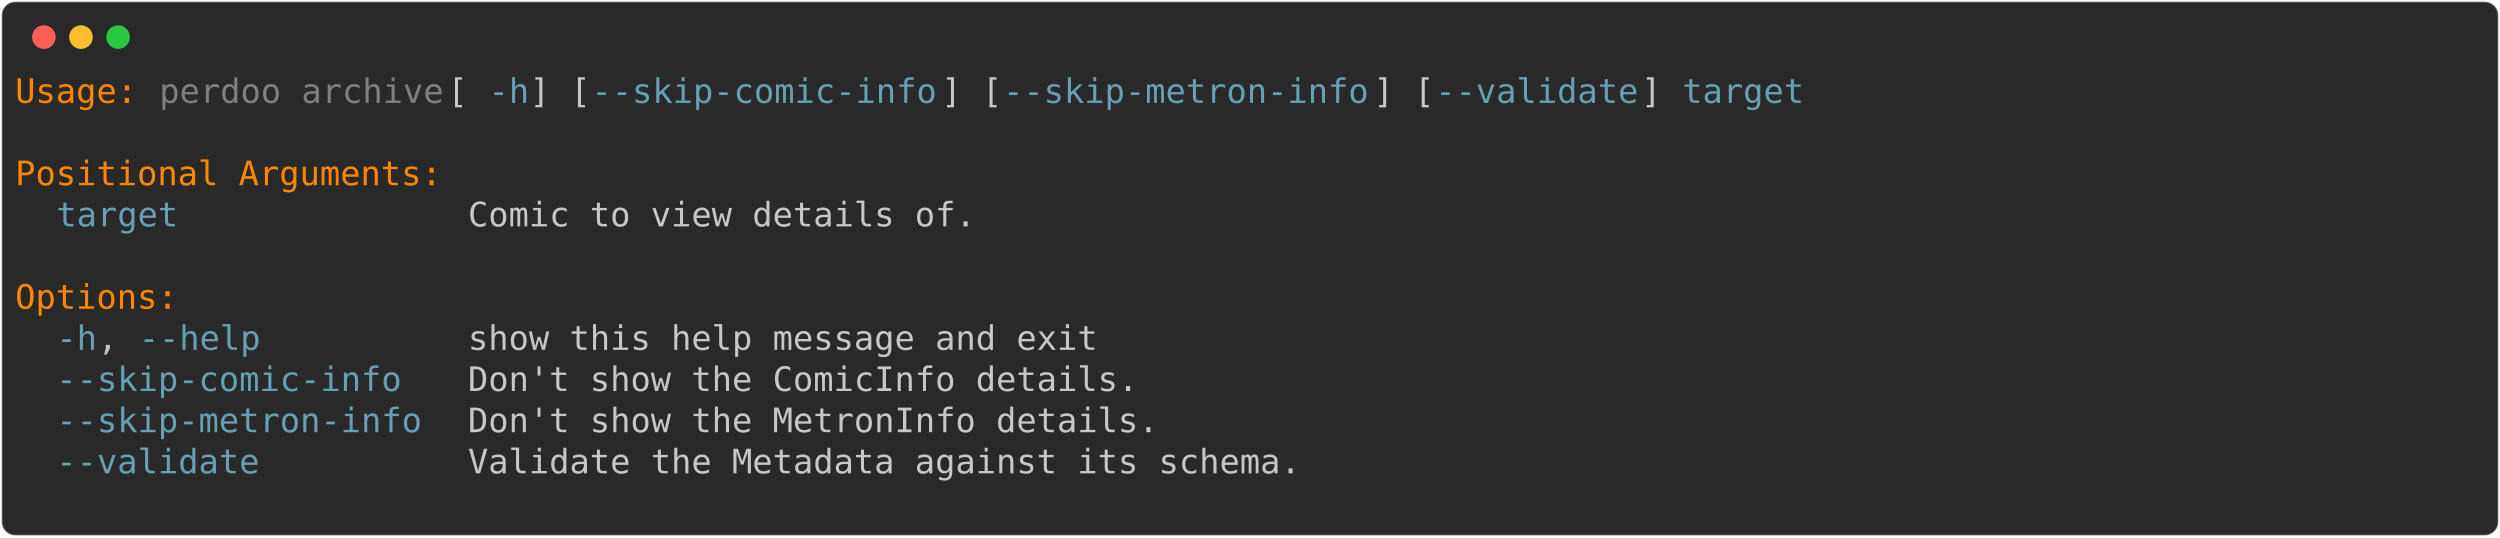
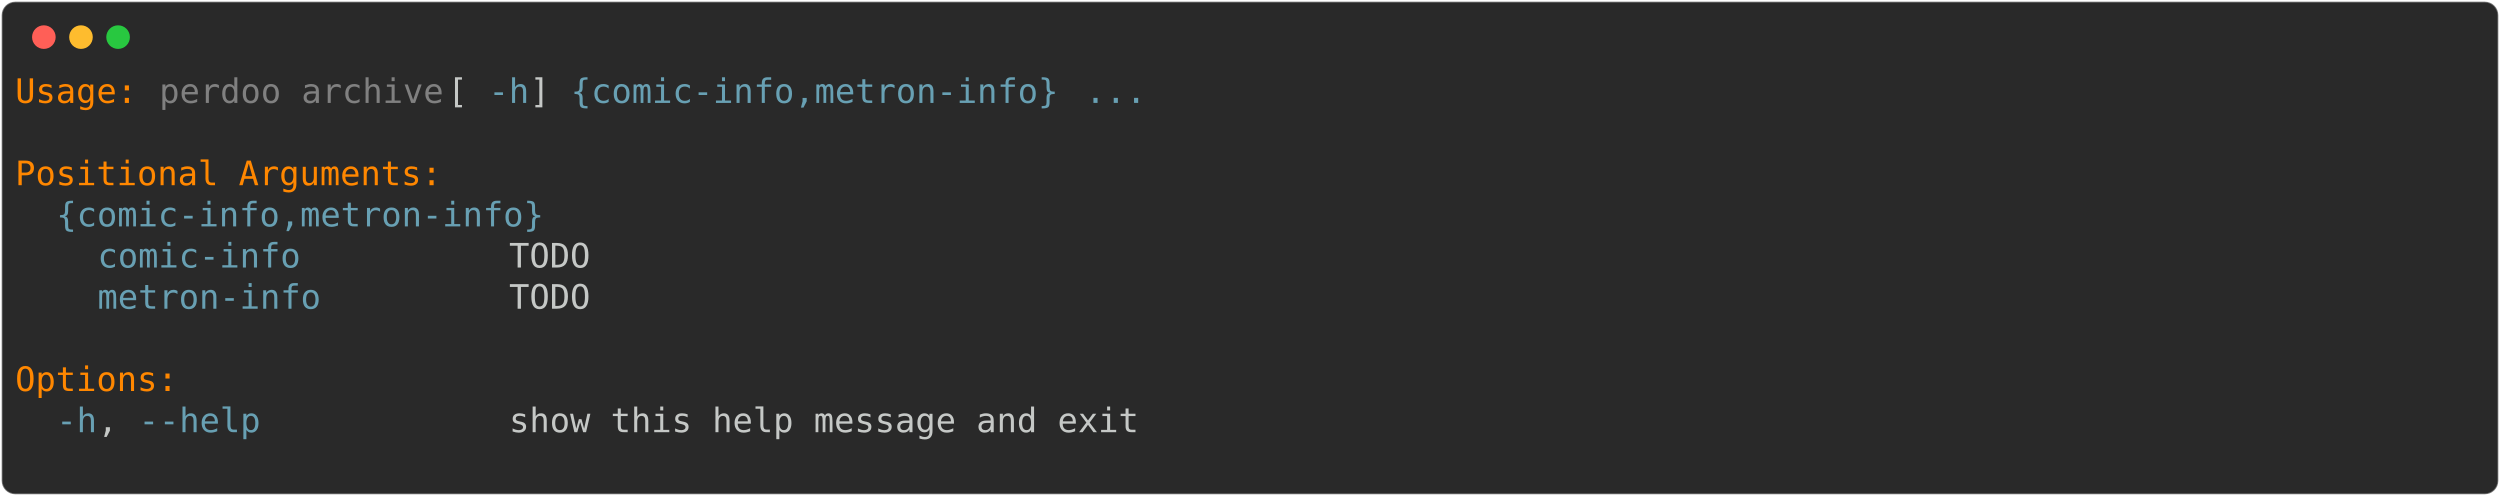
- <svg xmlns="http://www.w3.org/2000/svg" class="rich-terminal" viewBox="0 0 1482 318.4">
+ <svg xmlns="http://www.w3.org/2000/svg" class="rich-terminal" viewBox="0 0 1482 294.0">
  <style>

    @font-face {
        font-family: "Fira Code";
        src: local("FiraCode-Regular"),
                url("https://cdnjs.cloudflare.com/ajax/libs/firacode/6.2.0/woff2/FiraCode-Regular.woff2") format("woff2"),
                url("https://cdnjs.cloudflare.com/ajax/libs/firacode/6.2.0/woff/FiraCode-Regular.woff") format("woff");
        font-style: normal;
        font-weight: 400;
    }
    @font-face {
        font-family: "Fira Code";
        src: local("FiraCode-Bold"),
                url("https://cdnjs.cloudflare.com/ajax/libs/firacode/6.2.0/woff2/FiraCode-Bold.woff2") format("woff2"),
                url("https://cdnjs.cloudflare.com/ajax/libs/firacode/6.2.0/woff/FiraCode-Bold.woff") format("woff");
        font-style: bold;
        font-weight: 700;
    }

-     .terminal-3930509707-matrix {
+     .terminal-781519013-matrix {
        font-family: Fira Code, monospace;
        font-size: 20px;
        line-height: 24.4px;
        font-variant-east-asian: full-width;
    }

-     .terminal-3930509707-title {
+     .terminal-781519013-title {
        font-size: 18px;
        font-weight: bold;
        font-family: arial;
    }

-     .terminal-3930509707-r1 { fill: #ff8700 }
- .terminal-3930509707-r2 { fill: #c5c8c6 }
- .terminal-3930509707-r3 { fill: #808080 }
- .terminal-3930509707-r4 { fill: #68a0b3 }
+     .terminal-781519013-r1 { fill: #ff8700 }
+ .terminal-781519013-r2 { fill: #c5c8c6 }
+ .terminal-781519013-r3 { fill: #808080 }
+ .terminal-781519013-r4 { fill: #68a0b3 }
    </style>
  <defs>
-     <clipPath id="terminal-3930509707-clip-terminal">
-       <rect x="0" y="0" width="1463.0" height="267.4" />
+     <clipPath id="terminal-781519013-clip-terminal">
+       <rect x="0" y="0" width="1463.0" height="243.0" />
    </clipPath>
-     <clipPath id="terminal-3930509707-line-0">
+     <clipPath id="terminal-781519013-line-0">
      <rect x="0" y="1.5" width="1464" height="24.65" />
    </clipPath>
-     <clipPath id="terminal-3930509707-line-1">
+     <clipPath id="terminal-781519013-line-1">
      <rect x="0" y="25.9" width="1464" height="24.65" />
    </clipPath>
-     <clipPath id="terminal-3930509707-line-2">
+     <clipPath id="terminal-781519013-line-2">
      <rect x="0" y="50.3" width="1464" height="24.65" />
    </clipPath>
-     <clipPath id="terminal-3930509707-line-3">
+     <clipPath id="terminal-781519013-line-3">
      <rect x="0" y="74.7" width="1464" height="24.65" />
    </clipPath>
-     <clipPath id="terminal-3930509707-line-4">
+     <clipPath id="terminal-781519013-line-4">
      <rect x="0" y="99.1" width="1464" height="24.65" />
    </clipPath>
-     <clipPath id="terminal-3930509707-line-5">
+     <clipPath id="terminal-781519013-line-5">
      <rect x="0" y="123.5" width="1464" height="24.65" />
    </clipPath>
-     <clipPath id="terminal-3930509707-line-6">
+     <clipPath id="terminal-781519013-line-6">
      <rect x="0" y="147.9" width="1464" height="24.65" />
    </clipPath>
-     <clipPath id="terminal-3930509707-line-7">
+     <clipPath id="terminal-781519013-line-7">
      <rect x="0" y="172.3" width="1464" height="24.65" />
    </clipPath>
-     <clipPath id="terminal-3930509707-line-8">
+     <clipPath id="terminal-781519013-line-8">
      <rect x="0" y="196.7" width="1464" height="24.65" />
    </clipPath>
-     <clipPath id="terminal-3930509707-line-9">
-       <rect x="0" y="221.1" width="1464" height="24.65" />
-     </clipPath>
  </defs>
-   <rect fill="#292929" stroke="rgba(255,255,255,0.35)" stroke-width="1" x="1" y="1" width="1480" height="316.4" rx="8" />
+   <rect fill="#292929" stroke="rgba(255,255,255,0.35)" stroke-width="1" x="1" y="1" width="1480" height="292" rx="8" />
  <g transform="translate(26,22)">
    <circle cx="0" cy="0" r="7" fill="#ff5f57" />
    <circle cx="22" cy="0" r="7" fill="#febc2e" />
    <circle cx="44" cy="0" r="7" fill="#28c840" />
  </g>
-   <g transform="translate(9, 41)" clip-path="url(#terminal-3930509707-clip-terminal)">
-     <g class="terminal-3930509707-matrix">
-       <text class="terminal-3930509707-r1" x="0" y="20" textLength="73.2" clip-path="url(#terminal-3930509707-line-0)">Usage:</text>
-       <text class="terminal-3930509707-r3" x="85.4" y="20" textLength="170.8" clip-path="url(#terminal-3930509707-line-0)">perdoo archive</text>
-       <text class="terminal-3930509707-r2" x="256.2" y="20" textLength="24.4" clip-path="url(#terminal-3930509707-line-0)"> [</text>
-       <text class="terminal-3930509707-r4" x="280.6" y="20" textLength="24.4" clip-path="url(#terminal-3930509707-line-0)">-h</text>
-       <text class="terminal-3930509707-r2" x="305" y="20" textLength="36.6" clip-path="url(#terminal-3930509707-line-0)">] [</text>
-       <text class="terminal-3930509707-r4" x="341.6" y="20" textLength="207.4" clip-path="url(#terminal-3930509707-line-0)">--skip-comic-info</text>
-       <text class="terminal-3930509707-r2" x="549" y="20" textLength="36.6" clip-path="url(#terminal-3930509707-line-0)">] [</text>
-       <text class="terminal-3930509707-r4" x="585.6" y="20" textLength="219.6" clip-path="url(#terminal-3930509707-line-0)">--skip-metron-info</text>
-       <text class="terminal-3930509707-r2" x="805.2" y="20" textLength="36.6" clip-path="url(#terminal-3930509707-line-0)">] [</text>
-       <text class="terminal-3930509707-r4" x="841.8" y="20" textLength="122" clip-path="url(#terminal-3930509707-line-0)">--validate</text>
-       <text class="terminal-3930509707-r2" x="963.8" y="20" textLength="24.4" clip-path="url(#terminal-3930509707-line-0)">] </text>
-       <text class="terminal-3930509707-r4" x="988.2" y="20" textLength="73.2" clip-path="url(#terminal-3930509707-line-0)">target</text>
-       <text class="terminal-3930509707-r2" x="1464" y="20" textLength="12.2" clip-path="url(#terminal-3930509707-line-0)">
+   <g transform="translate(9, 41)" clip-path="url(#terminal-781519013-clip-terminal)">
+     <g class="terminal-781519013-matrix">
+       <text class="terminal-781519013-r1" x="0" y="20" textLength="73.2" clip-path="url(#terminal-781519013-line-0)">Usage:</text>
+       <text class="terminal-781519013-r3" x="85.4" y="20" textLength="170.8" clip-path="url(#terminal-781519013-line-0)">perdoo archive</text>
+       <text class="terminal-781519013-r2" x="256.2" y="20" textLength="24.4" clip-path="url(#terminal-781519013-line-0)"> [</text>
+       <text class="terminal-781519013-r4" x="280.6" y="20" textLength="24.4" clip-path="url(#terminal-781519013-line-0)">-h</text>
+       <text class="terminal-781519013-r2" x="305" y="20" textLength="24.4" clip-path="url(#terminal-781519013-line-0)">] </text>
+       <text class="terminal-781519013-r4" x="329.4" y="20" textLength="292.8" clip-path="url(#terminal-781519013-line-0)">{comic-info,metron-info}</text>
+       <text class="terminal-781519013-r4" x="634.4" y="20" textLength="36.6" clip-path="url(#terminal-781519013-line-0)">...</text>
+       <text class="terminal-781519013-r2" x="1464" y="20" textLength="12.2" clip-path="url(#terminal-781519013-line-0)">
</text>
-       <text class="terminal-3930509707-r2" x="1464" y="44.4" textLength="12.2" clip-path="url(#terminal-3930509707-line-1)">
+       <text class="terminal-781519013-r2" x="1464" y="44.4" textLength="12.2" clip-path="url(#terminal-781519013-line-1)">
</text>
-       <text class="terminal-3930509707-r1" x="0" y="68.8" textLength="256.2" clip-path="url(#terminal-3930509707-line-2)">Positional Arguments:</text>
-       <text class="terminal-3930509707-r2" x="1464" y="68.8" textLength="12.2" clip-path="url(#terminal-3930509707-line-2)">
+       <text class="terminal-781519013-r1" x="0" y="68.8" textLength="256.2" clip-path="url(#terminal-781519013-line-2)">Positional Arguments:</text>
+       <text class="terminal-781519013-r2" x="1464" y="68.8" textLength="12.2" clip-path="url(#terminal-781519013-line-2)">
</text>
-       <text class="terminal-3930509707-r4" x="24.4" y="93.2" textLength="73.2" clip-path="url(#terminal-3930509707-line-3)">target</text>
-       <text class="terminal-3930509707-r2" x="268.4" y="93.2" textLength="305" clip-path="url(#terminal-3930509707-line-3)">Comic to view details of.</text>
-       <text class="terminal-3930509707-r2" x="1464" y="93.2" textLength="12.2" clip-path="url(#terminal-3930509707-line-3)">
+       <text class="terminal-781519013-r4" x="24.4" y="93.2" textLength="292.8" clip-path="url(#terminal-781519013-line-3)">{comic-info,metron-info}</text>
+       <text class="terminal-781519013-r2" x="1464" y="93.2" textLength="12.2" clip-path="url(#terminal-781519013-line-3)">
</text>
-       <text class="terminal-3930509707-r2" x="1464" y="117.6" textLength="12.2" clip-path="url(#terminal-3930509707-line-4)">
+       <text class="terminal-781519013-r4" x="48.8" y="117.6" textLength="122" clip-path="url(#terminal-781519013-line-4)">comic-info</text>
+       <text class="terminal-781519013-r2" x="292.8" y="117.6" textLength="48.8" clip-path="url(#terminal-781519013-line-4)">TODO</text>
+       <text class="terminal-781519013-r2" x="1464" y="117.6" textLength="12.2" clip-path="url(#terminal-781519013-line-4)">
</text>
-       <text class="terminal-3930509707-r1" x="0" y="142" textLength="97.6" clip-path="url(#terminal-3930509707-line-5)">Options:</text>
-       <text class="terminal-3930509707-r2" x="1464" y="142" textLength="12.2" clip-path="url(#terminal-3930509707-line-5)">
+       <text class="terminal-781519013-r4" x="48.8" y="142" textLength="134.2" clip-path="url(#terminal-781519013-line-5)">metron-info</text>
+       <text class="terminal-781519013-r2" x="292.8" y="142" textLength="48.8" clip-path="url(#terminal-781519013-line-5)">TODO</text>
+       <text class="terminal-781519013-r2" x="1464" y="142" textLength="12.2" clip-path="url(#terminal-781519013-line-5)">
</text>
-       <text class="terminal-3930509707-r4" x="24.4" y="166.4" textLength="24.4" clip-path="url(#terminal-3930509707-line-6)">-h</text>
-       <text class="terminal-3930509707-r2" x="48.8" y="166.4" textLength="24.4" clip-path="url(#terminal-3930509707-line-6)">, </text>
-       <text class="terminal-3930509707-r4" x="73.2" y="166.4" textLength="73.2" clip-path="url(#terminal-3930509707-line-6)">--help</text>
-       <text class="terminal-3930509707-r2" x="268.4" y="166.4" textLength="378.2" clip-path="url(#terminal-3930509707-line-6)">show this help message and exit</text>
-       <text class="terminal-3930509707-r2" x="1464" y="166.4" textLength="12.2" clip-path="url(#terminal-3930509707-line-6)">
+       <text class="terminal-781519013-r2" x="1464" y="166.4" textLength="12.2" clip-path="url(#terminal-781519013-line-6)">
</text>
-       <text class="terminal-3930509707-r4" x="24.4" y="190.8" textLength="207.4" clip-path="url(#terminal-3930509707-line-7)">--skip-comic-info</text>
-       <text class="terminal-3930509707-r2" x="268.4" y="190.8" textLength="402.6" clip-path="url(#terminal-3930509707-line-7)">Don't show the ComicInfo details.</text>
-       <text class="terminal-3930509707-r2" x="1464" y="190.8" textLength="12.2" clip-path="url(#terminal-3930509707-line-7)">
+       <text class="terminal-781519013-r1" x="0" y="190.8" textLength="97.6" clip-path="url(#terminal-781519013-line-7)">Options:</text>
+       <text class="terminal-781519013-r2" x="1464" y="190.8" textLength="12.2" clip-path="url(#terminal-781519013-line-7)">
</text>
-       <text class="terminal-3930509707-r4" x="24.4" y="215.2" textLength="219.6" clip-path="url(#terminal-3930509707-line-8)">--skip-metron-info</text>
-       <text class="terminal-3930509707-r2" x="268.4" y="215.2" textLength="414.8" clip-path="url(#terminal-3930509707-line-8)">Don't show the MetronInfo details.</text>
-       <text class="terminal-3930509707-r2" x="1464" y="215.2" textLength="12.2" clip-path="url(#terminal-3930509707-line-8)">
+       <text class="terminal-781519013-r4" x="24.4" y="215.2" textLength="24.4" clip-path="url(#terminal-781519013-line-8)">-h</text>
+       <text class="terminal-781519013-r2" x="48.8" y="215.2" textLength="24.4" clip-path="url(#terminal-781519013-line-8)">, </text>
+       <text class="terminal-781519013-r4" x="73.2" y="215.2" textLength="73.2" clip-path="url(#terminal-781519013-line-8)">--help</text>
+       <text class="terminal-781519013-r2" x="292.8" y="215.2" textLength="378.2" clip-path="url(#terminal-781519013-line-8)">show this help message and exit</text>
+       <text class="terminal-781519013-r2" x="1464" y="215.2" textLength="12.2" clip-path="url(#terminal-781519013-line-8)">
</text>
-       <text class="terminal-3930509707-r4" x="24.4" y="239.6" textLength="122" clip-path="url(#terminal-3930509707-line-9)">--validate</text>
-       <text class="terminal-3930509707-r2" x="268.4" y="239.6" textLength="500.2" clip-path="url(#terminal-3930509707-line-9)">Validate the Metadata against its schema.</text>
-       <text class="terminal-3930509707-r2" x="1464" y="239.6" textLength="12.2" clip-path="url(#terminal-3930509707-line-9)">
- </text>
-       <text class="terminal-3930509707-r2" x="1464" y="264" textLength="12.2" clip-path="url(#terminal-3930509707-line-10)">
+       <text class="terminal-781519013-r2" x="1464" y="239.6" textLength="12.2" clip-path="url(#terminal-781519013-line-9)">
</text>
    </g>
  </g>
</svg>
